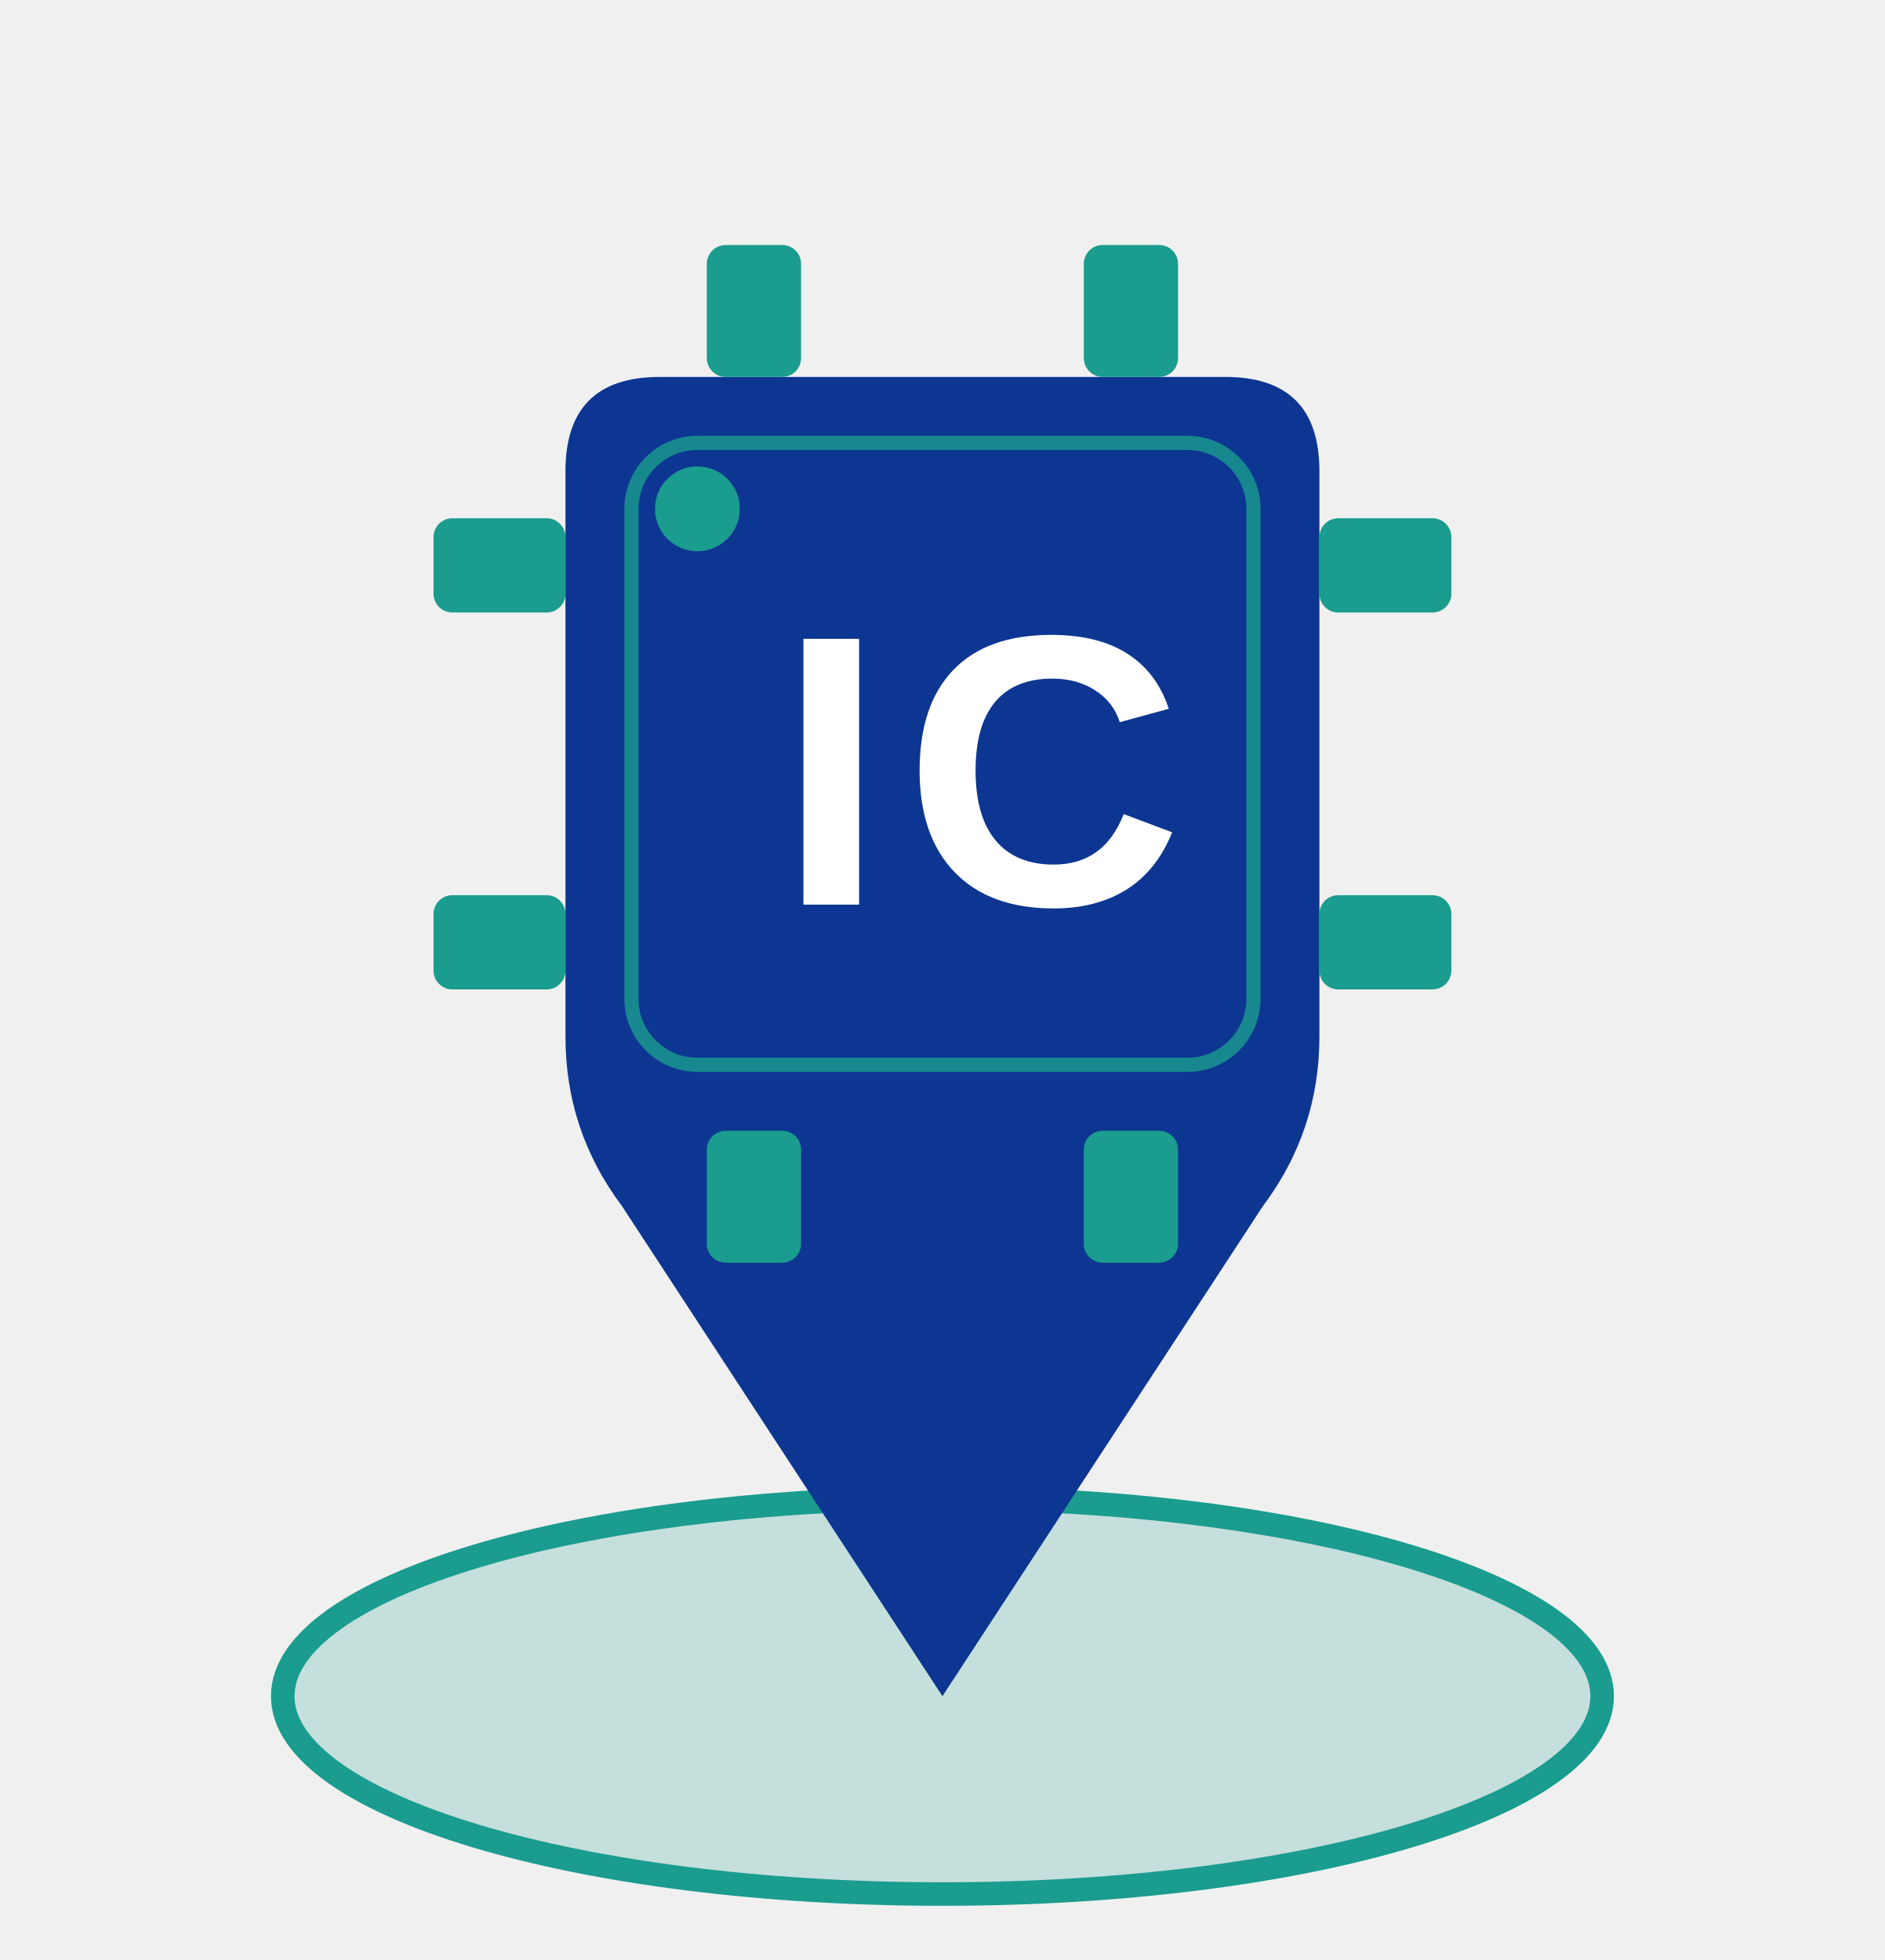
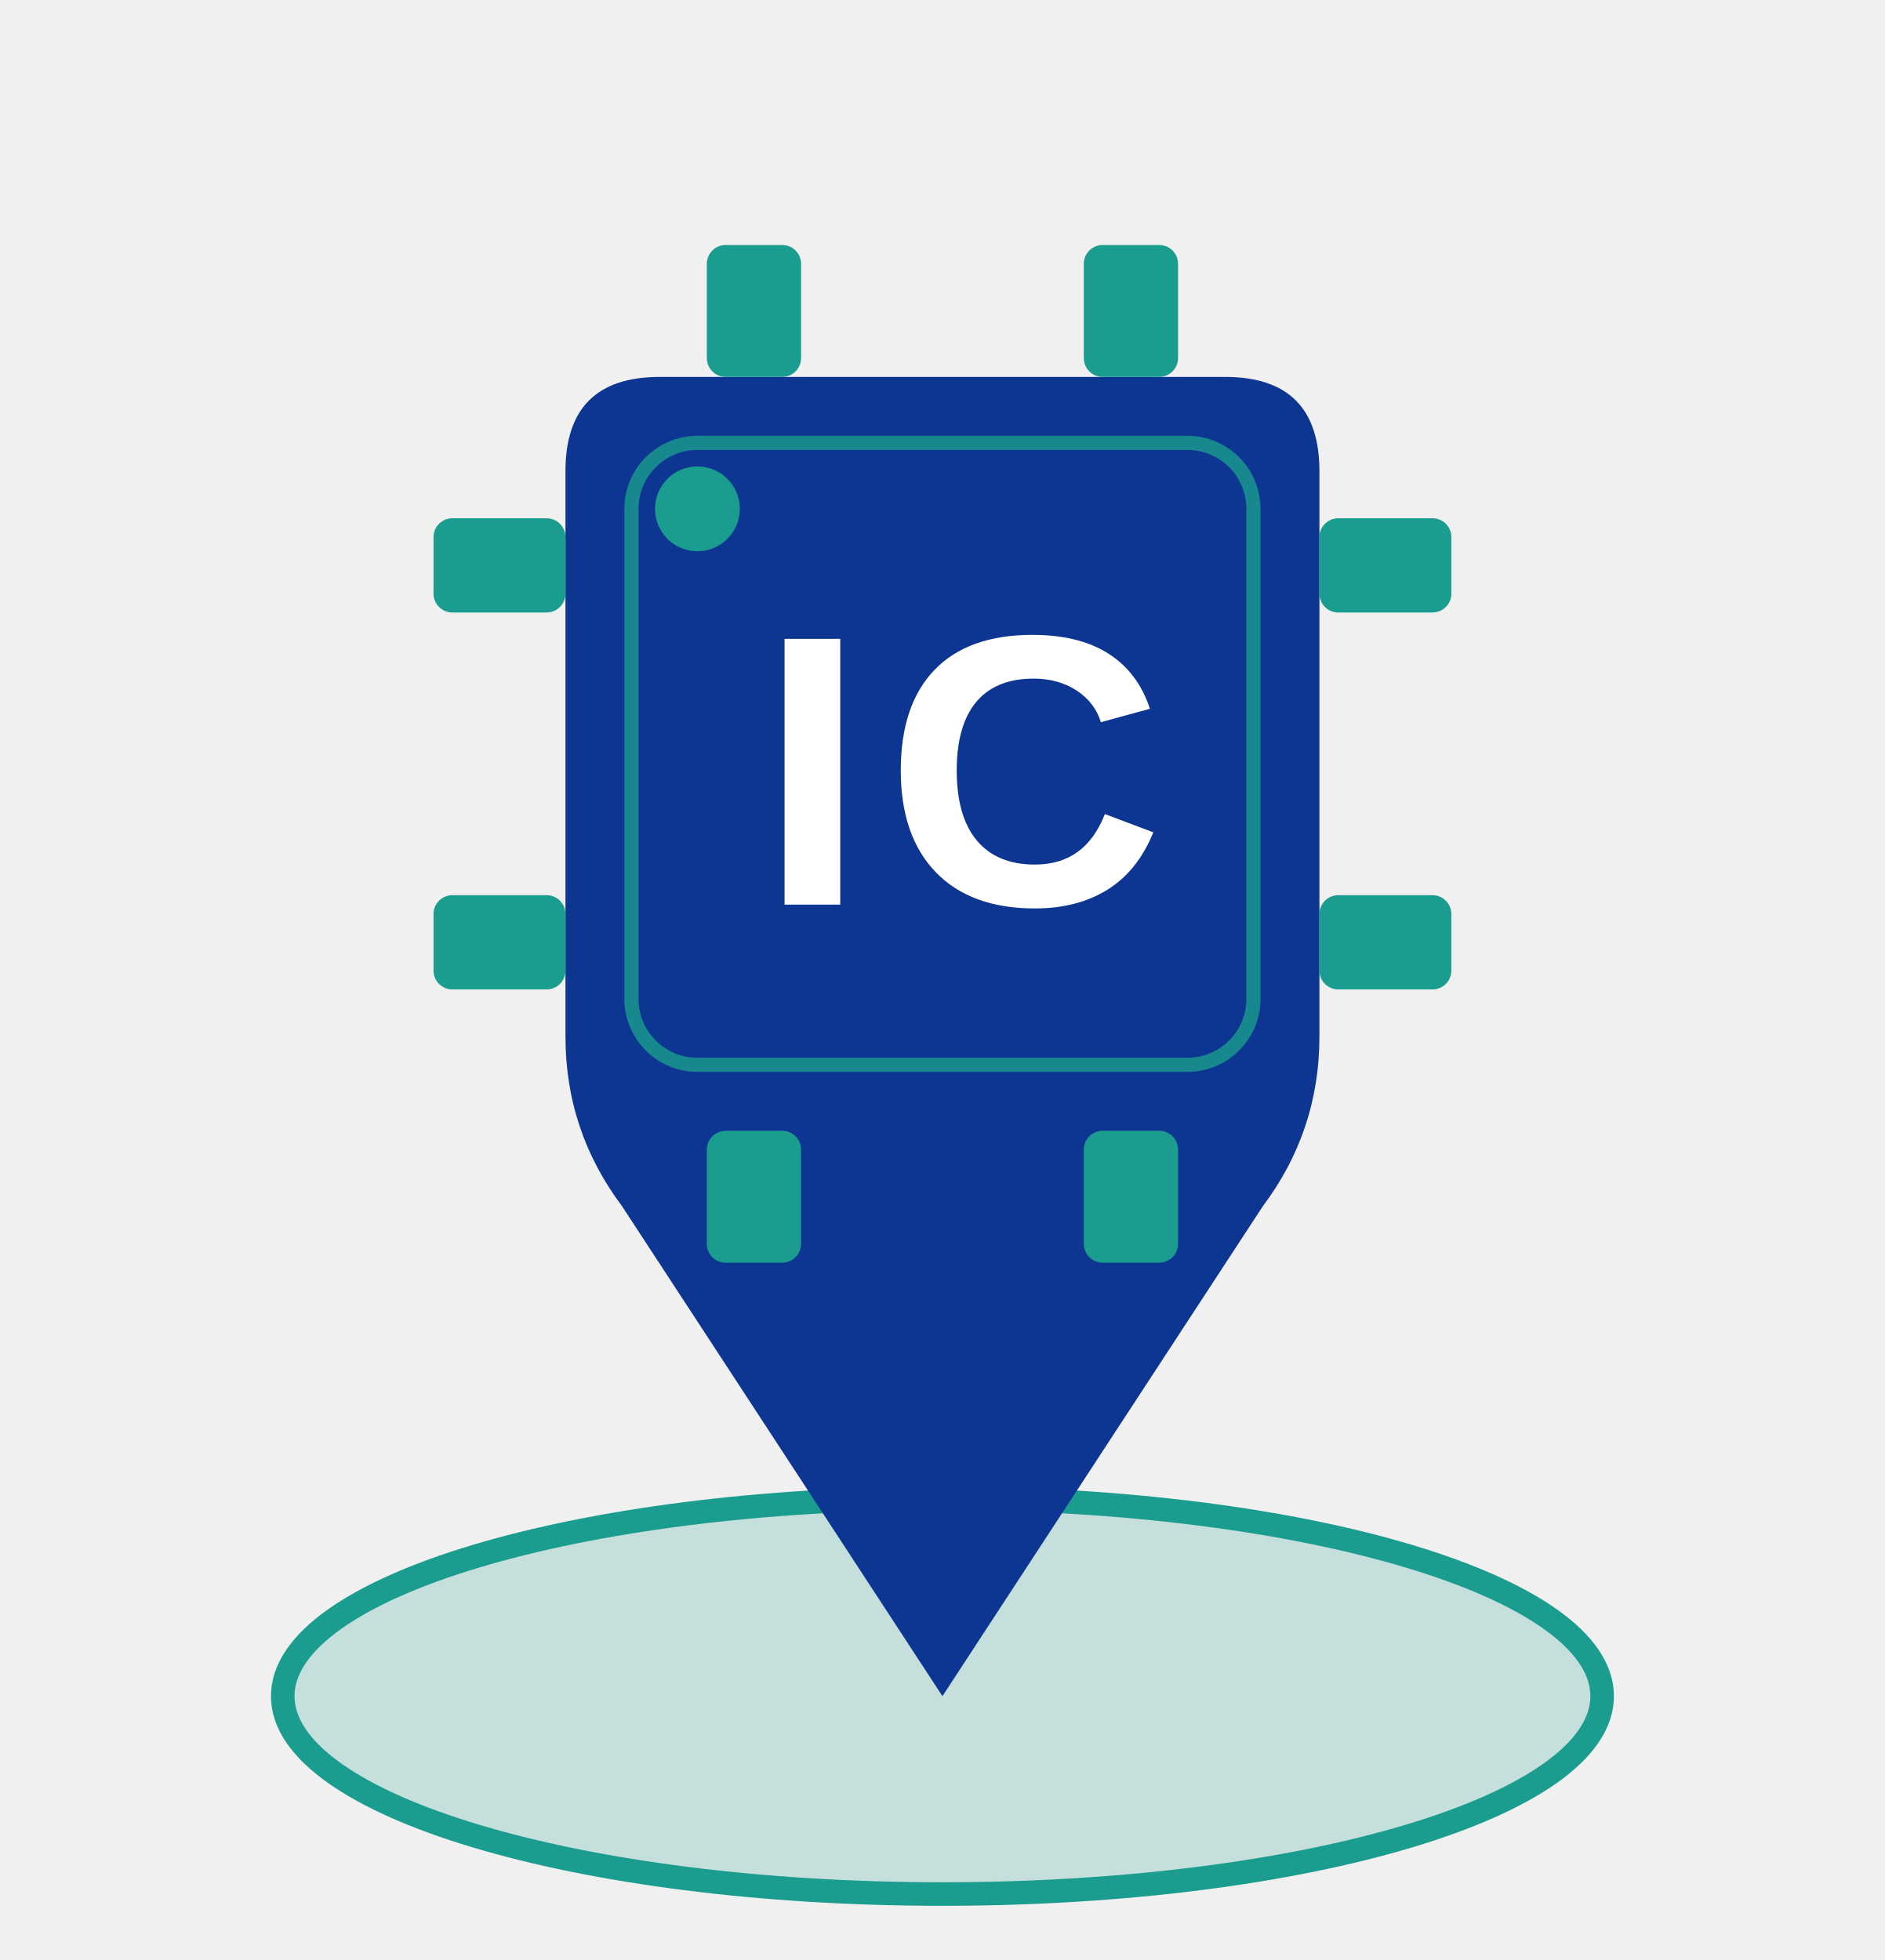
<svg xmlns="http://www.w3.org/2000/svg" viewBox="0 0 200 208" width="400" height="416">
  <defs>
    <style>
      .bg-blue { fill: #0D3692; }
      .bg-teal { fill: #1A9C8E; }
    </style>
  </defs>
  <ellipse cx="100" cy="180" rx="70" ry="21" fill="#1A9C8E" fill-opacity="0.2" stroke="#1A9C8E" stroke-width="2.5" />
  <path d="M 70,40 Q 60,40 60,50 L 60,110 Q 60,120 66,128 L 100,180 L 134,128 Q 140,120 140,110 L 140,50 Q 140,40 130,40 Z" class="bg-blue" />
  <g class="bg-teal">
    <rect x="75" y="26" width="10" height="14" rx="2" />
    <rect x="115" y="26" width="10" height="14" rx="2" />
    <rect x="75" y="120" width="10" height="14" rx="2" />
    <rect x="115" y="120" width="10" height="14" rx="2" />
    <rect x="46" y="55" width="14" height="10" rx="2" />
    <rect x="46" y="95" width="14" height="10" rx="2" />
    <rect x="140" y="55" width="14" height="10" rx="2" />
    <rect x="140" y="95" width="14" height="10" rx="2" />
  </g>
  <rect x="67" y="47" width="66" height="66" fill="none" stroke="#1A9C8E" stroke-width="1.5" rx="7" opacity="0.8" />
  <circle cx="74" cy="54" r="4.5" class="bg-teal" />
-   <text x="104" y="96" font-family="Arial, Helvetica, sans-serif" font-weight="900" font-size="41" fill="#ffffff" text-anchor="middle" letter-spacing="2">IC</text>
+   <text x="102" y="96" font-family="Arial, Helvetica, sans-serif" font-weight="900" font-size="41" fill="#ffffff" text-anchor="middle" letter-spacing="2">IC</text>
</svg>
